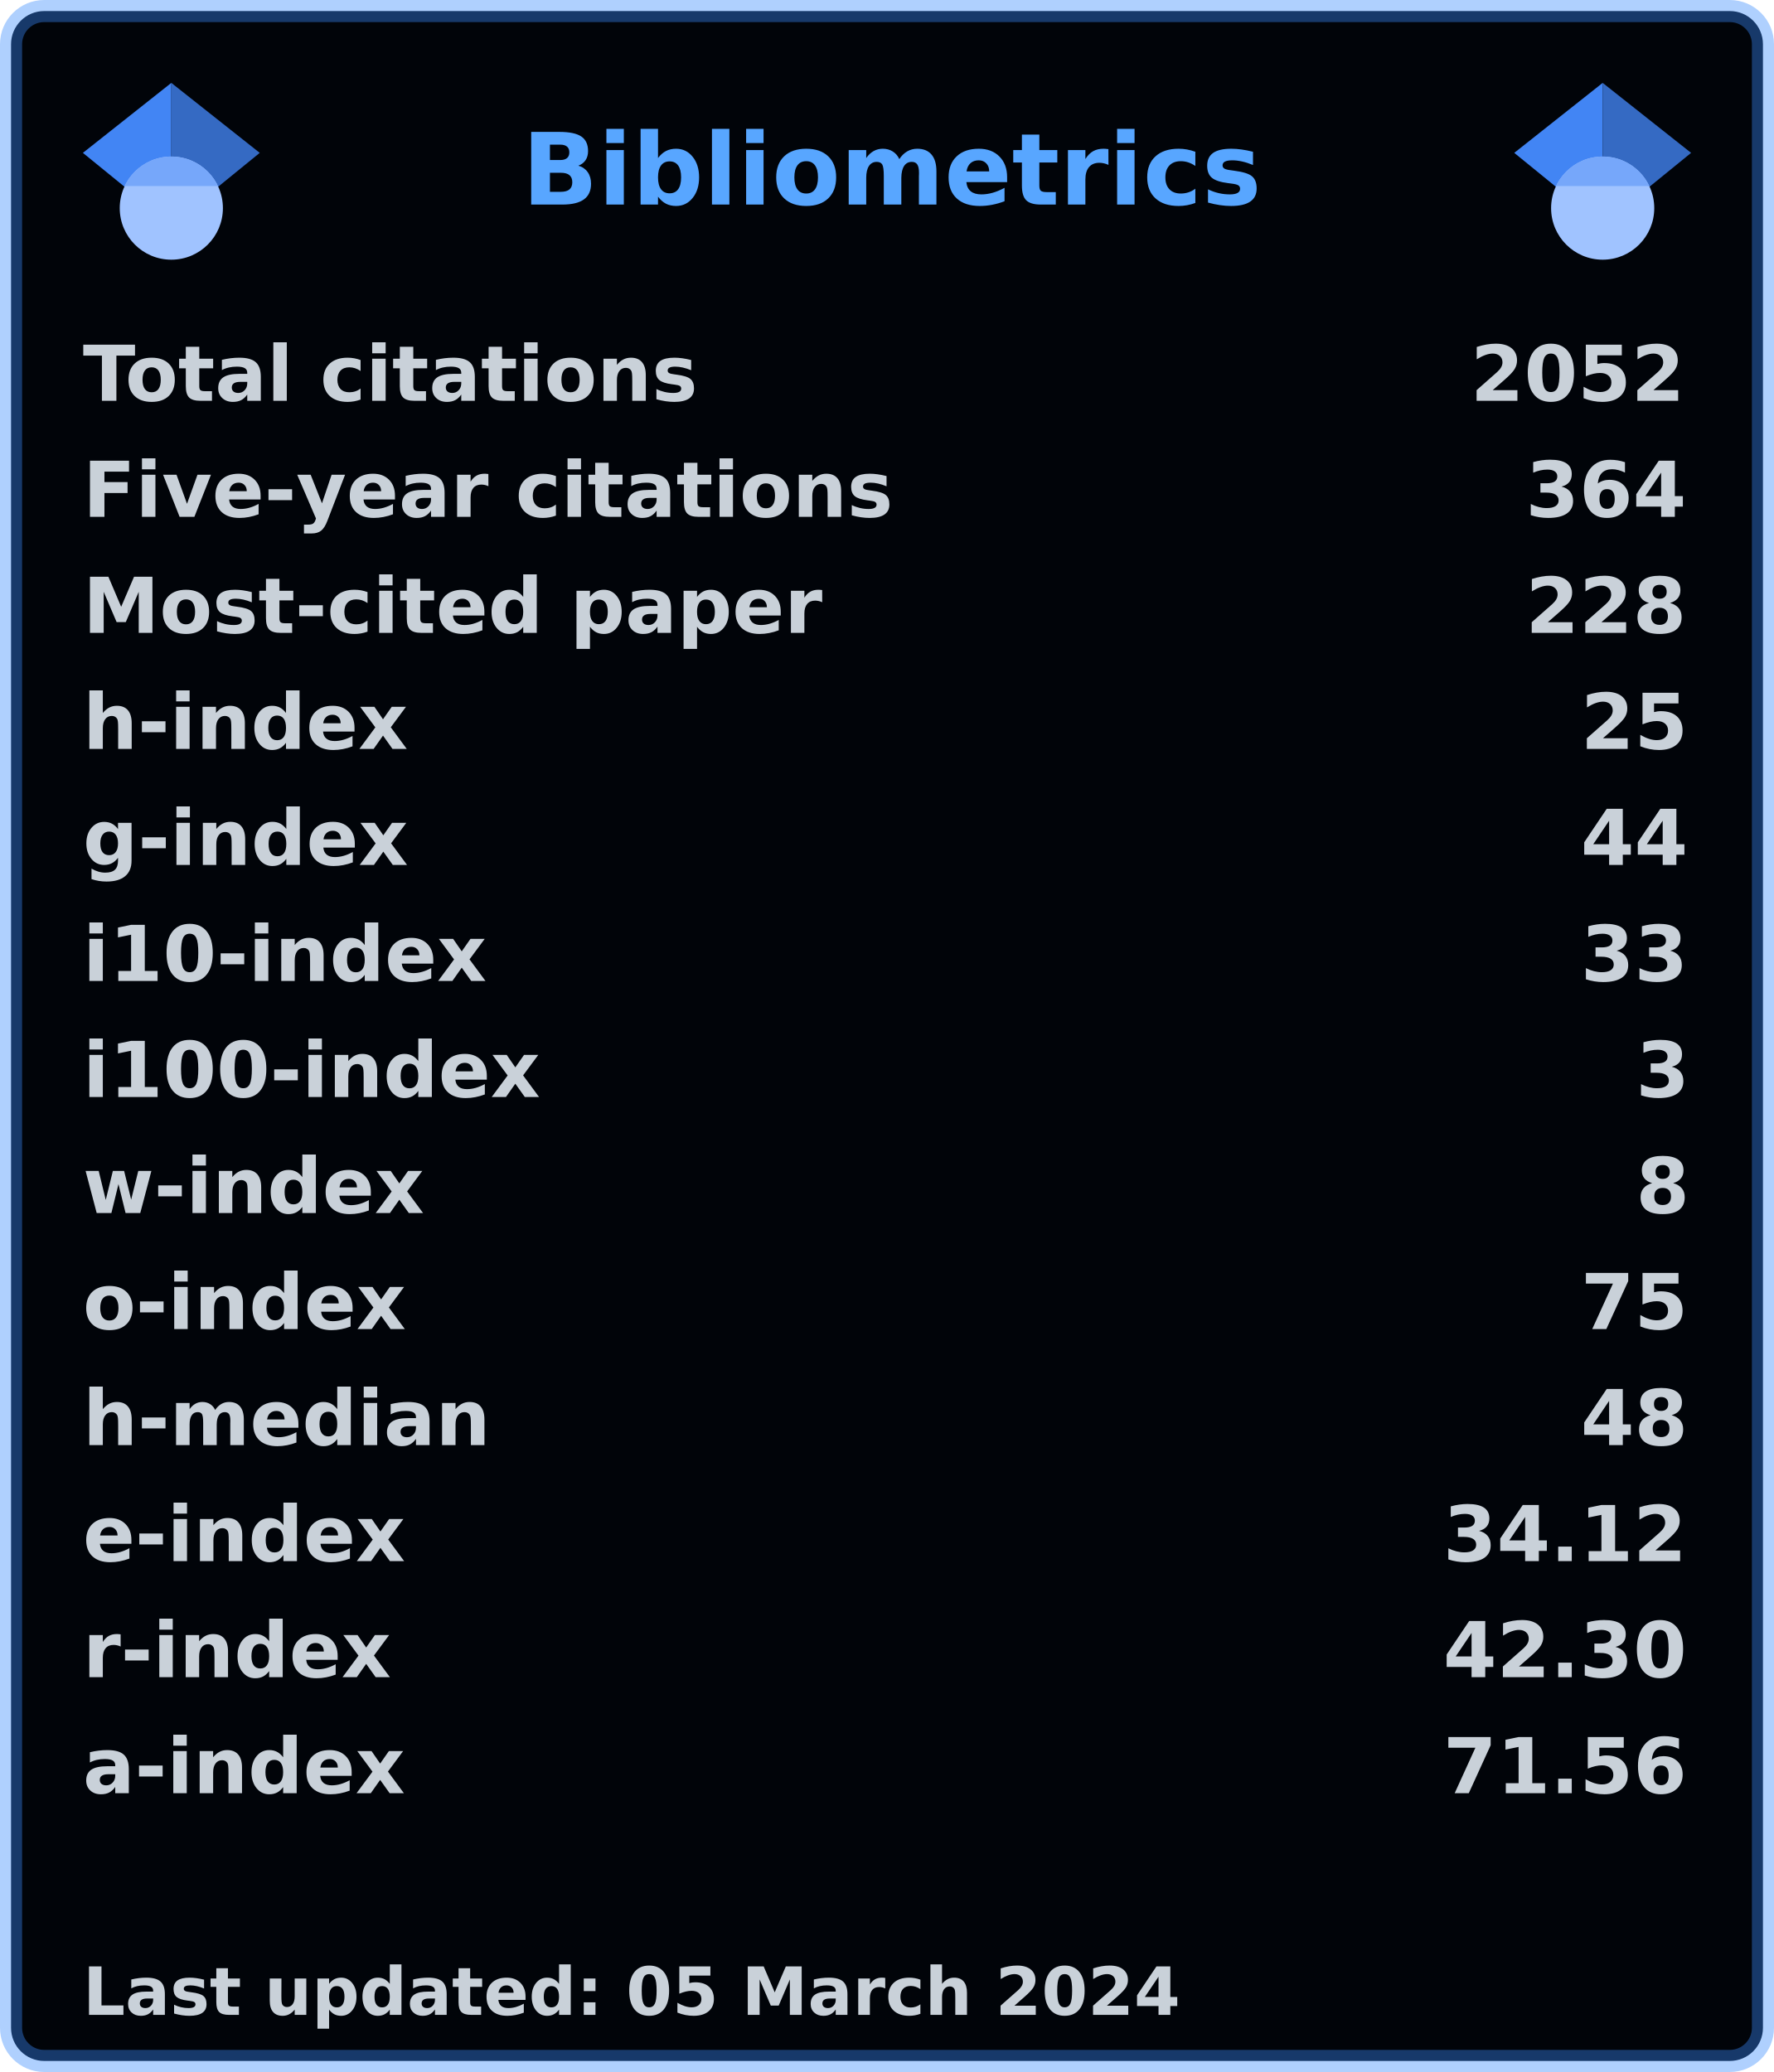
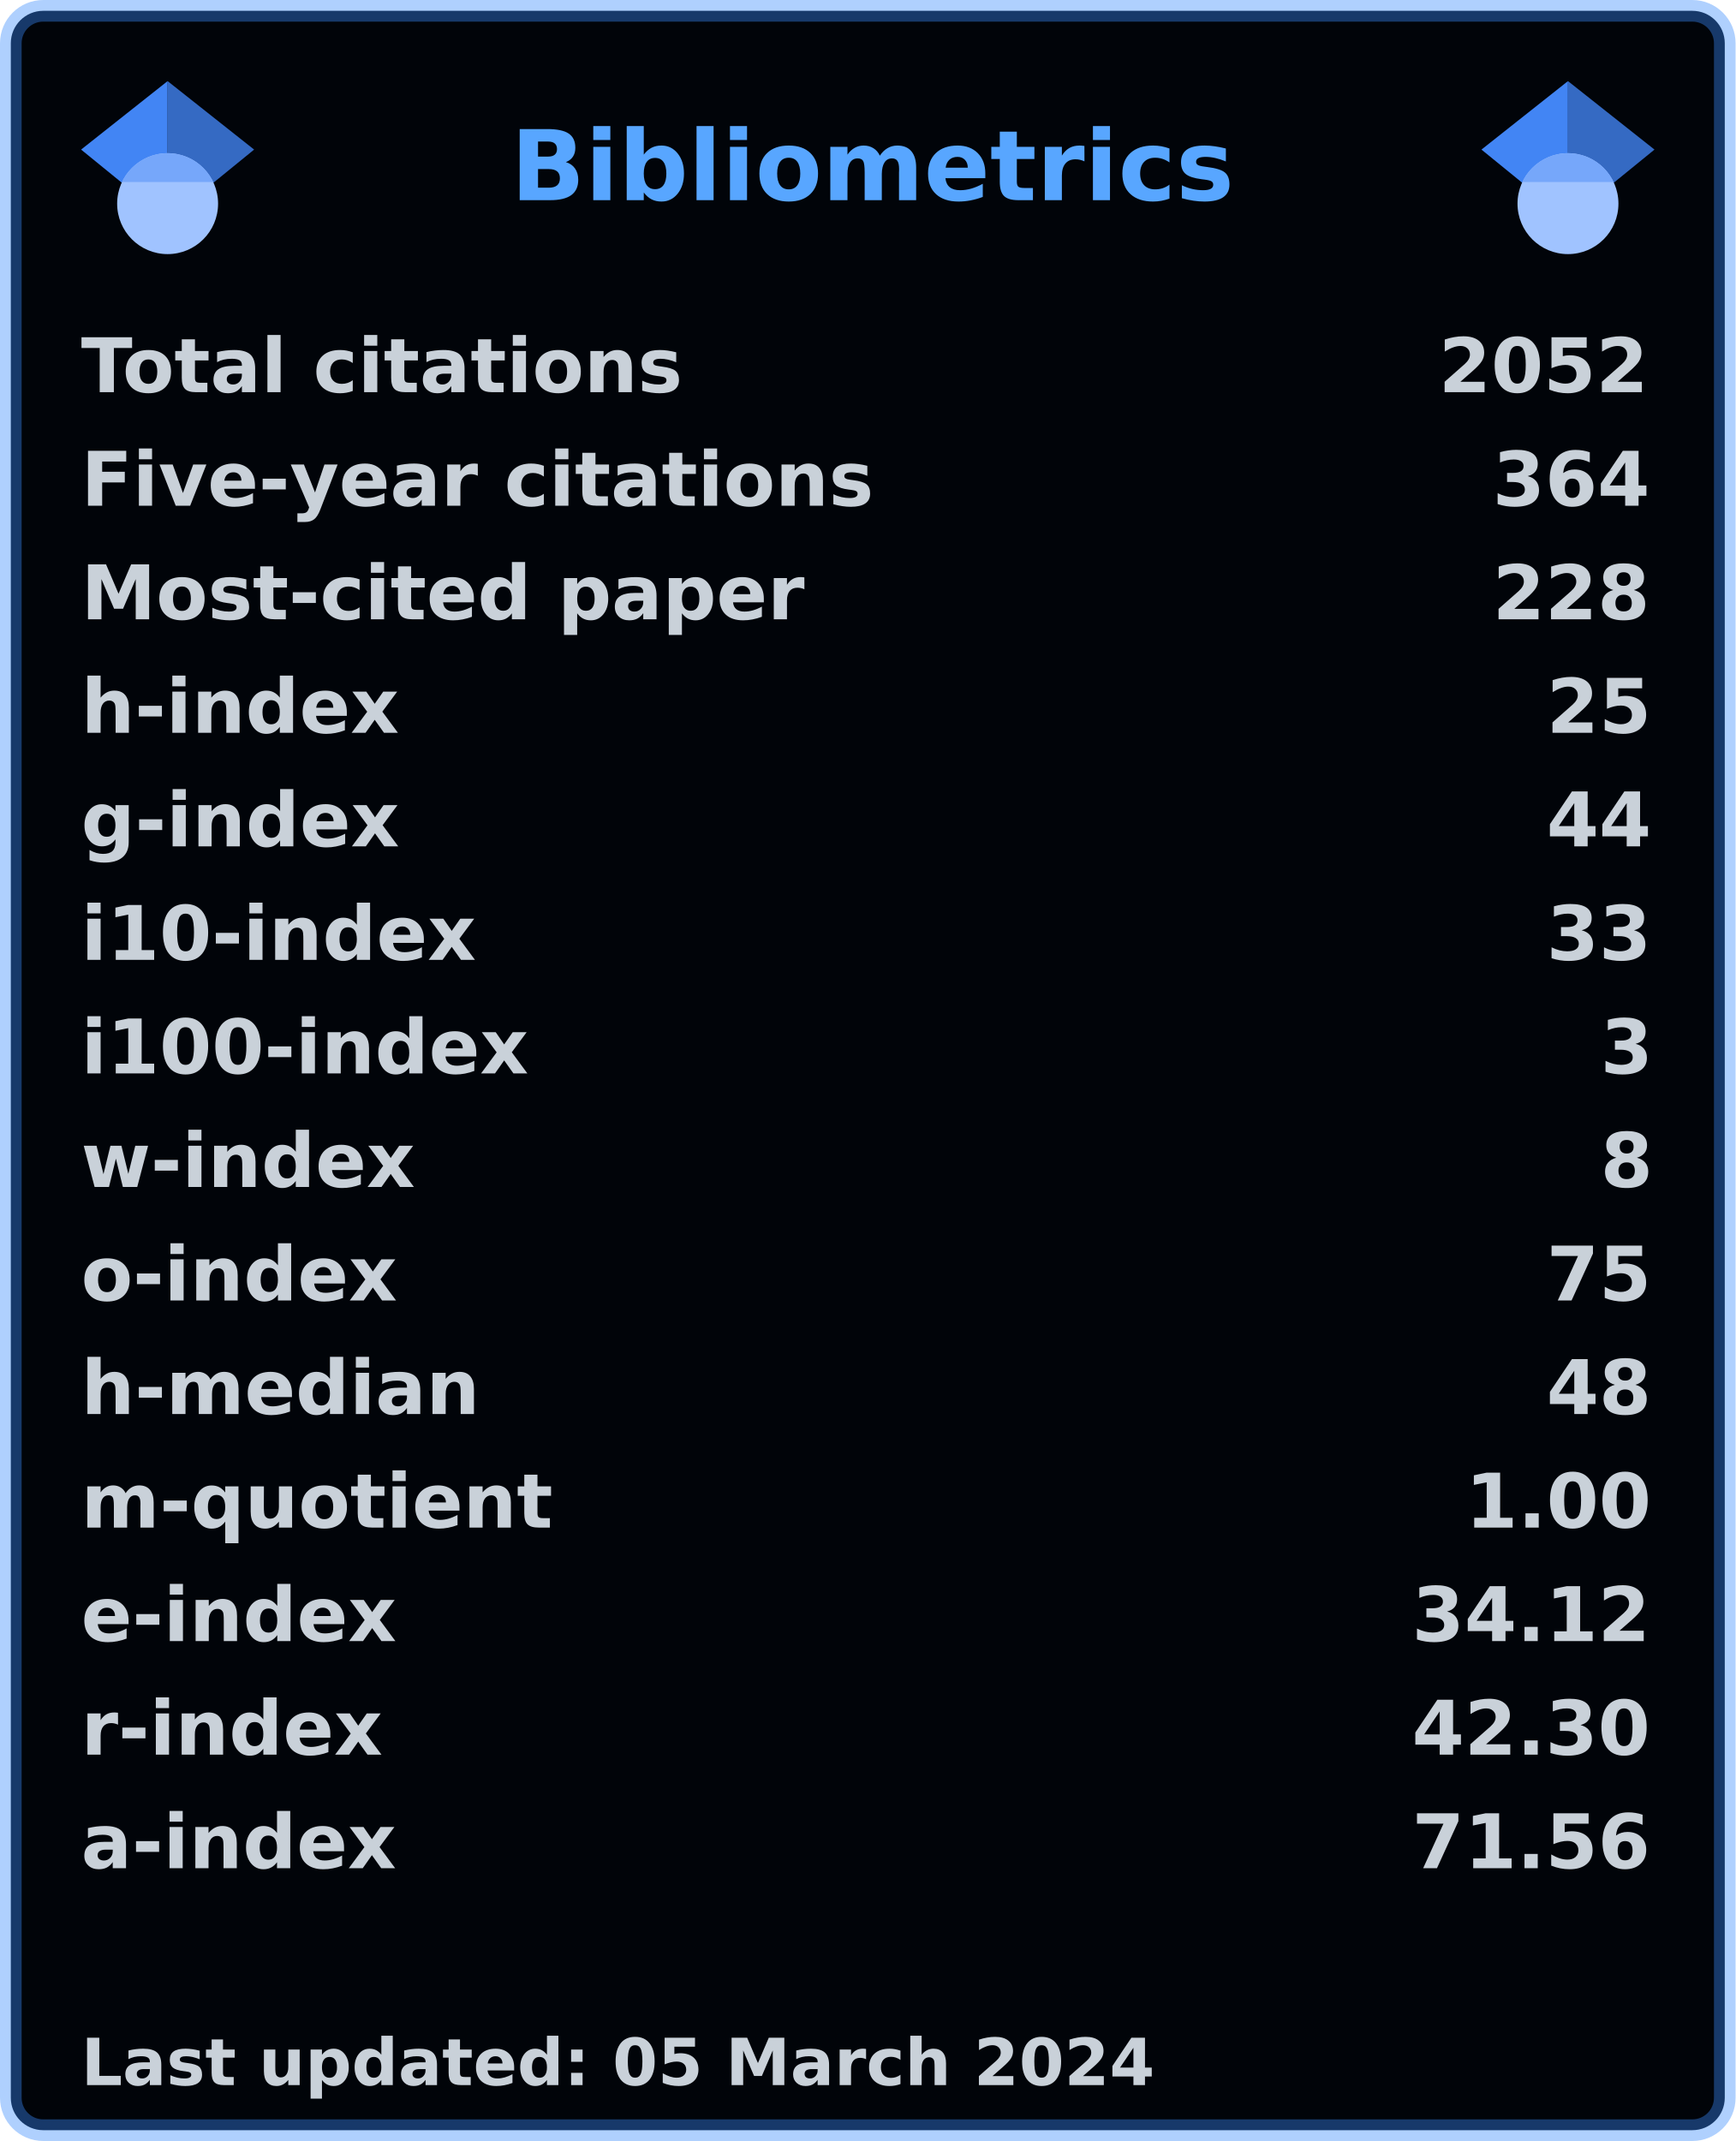
- <svg xmlns="http://www.w3.org/2000/svg" width="321" height="375" viewBox="0 0 321 375" lang="en" xml:lang="en">
-   <rect x="2" y="2" stroke-width="4" rx="6" width="317" height="371" stroke="rgba(56,139,253,0.4)" fill="#010409" />
+ <svg xmlns="http://www.w3.org/2000/svg" width="321" height="396" viewBox="0 0 321 396" lang="en" xml:lang="en">
+   <rect x="2" y="2" stroke-width="4" rx="6" width="317" height="392" stroke="rgba(56,139,253,0.4)" fill="#010409" />
  <g font-weight="600" font-size="110pt" font-family="Verdana,Geneva,DejaVu Sans,sans-serif" text-rendering="geometricPrecision">
    <text x="768" y="301" lengthAdjust="spacingAndGlyphs" textLength="1074" transform="scale(0.123)" fill="#58a6ff">Bibliometrics</text>
    <g fill="#c9d1d9">
      <g transform="translate(15, 60)">
        <g transform="scale(0.095)">
          <text lengthAdjust="spacingAndGlyphs" textLength="1170" x="0" y="132">Total citations</text>
          <text lengthAdjust="spacingAndGlyphs" textLength="420" x="2643" y="132">2052</text>
        </g>
      </g>
      <g transform="translate(15, 81)">
        <g transform="scale(0.095)">
          <text lengthAdjust="spacingAndGlyphs" textLength="1524" x="0" y="132">Five-year citations</text>
          <text lengthAdjust="spacingAndGlyphs" textLength="315" x="2748" y="132">364</text>
        </g>
      </g>
      <g transform="translate(15, 102)">
        <g transform="scale(0.095)">
          <text lengthAdjust="spacingAndGlyphs" textLength="1395" x="0" y="132">Most-cited paper</text>
          <text lengthAdjust="spacingAndGlyphs" textLength="315" x="2748" y="132">228</text>
        </g>
      </g>
      <g transform="translate(15, 123)">
        <g transform="scale(0.095)">
          <text lengthAdjust="spacingAndGlyphs" textLength="621" x="0" y="132">h-index</text>
          <text lengthAdjust="spacingAndGlyphs" textLength="210" x="2853" y="132">25</text>
        </g>
      </g>
      <g transform="translate(15, 144)">
        <g transform="scale(0.095)">
          <text lengthAdjust="spacingAndGlyphs" textLength="621" x="0" y="132">g-index</text>
          <text lengthAdjust="spacingAndGlyphs" textLength="210" x="2853" y="132">44</text>
        </g>
      </g>
      <g transform="translate(15, 165)">
        <g transform="scale(0.095)">
          <text lengthAdjust="spacingAndGlyphs" textLength="772" x="0" y="132">i10-index</text>
          <text lengthAdjust="spacingAndGlyphs" textLength="210" x="2853" y="132">33</text>
        </g>
      </g>
      <g transform="translate(15, 186)">
        <g transform="scale(0.095)">
          <text lengthAdjust="spacingAndGlyphs" textLength="878" x="0" y="132">i100-index</text>
          <text lengthAdjust="spacingAndGlyphs" textLength="105" x="2958" y="132">3</text>
        </g>
      </g>
      <g transform="translate(15, 207)">
        <g transform="scale(0.095)">
          <text lengthAdjust="spacingAndGlyphs" textLength="651" x="0" y="132">w-index</text>
          <text lengthAdjust="spacingAndGlyphs" textLength="105" x="2958" y="132">8</text>
        </g>
      </g>
      <g transform="translate(15, 228)">
        <g transform="scale(0.095)">
          <text lengthAdjust="spacingAndGlyphs" textLength="618" x="0" y="132">o-index</text>
          <text lengthAdjust="spacingAndGlyphs" textLength="210" x="2853" y="132">75</text>
        </g>
      </g>
      <g transform="translate(15, 249)">
        <g transform="scale(0.095)">
          <text lengthAdjust="spacingAndGlyphs" textLength="784" x="0" y="132">h-median</text>
          <text lengthAdjust="spacingAndGlyphs" textLength="210" x="2853" y="132">48</text>
        </g>
      </g>
      <g transform="translate(15, 270)">
        <g transform="scale(0.095)">
+           <text lengthAdjust="spacingAndGlyphs" textLength="914" x="0" y="132">m-quotient</text>
+           <text lengthAdjust="spacingAndGlyphs" textLength="368" x="2695" y="132">1.00</text>
+         </g>
+       </g>
+       <g transform="translate(15, 291)">
+         <g transform="scale(0.095)">
          <text lengthAdjust="spacingAndGlyphs" textLength="618" x="0" y="132">e-index</text>
          <text lengthAdjust="spacingAndGlyphs" textLength="472" x="2591" y="132">34.12</text>
        </g>
      </g>
-       <g transform="translate(15, 291)">
+       <g transform="translate(15, 312)">
        <g transform="scale(0.095)">
          <text lengthAdjust="spacingAndGlyphs" textLength="584" x="0" y="132">r-index</text>
          <text lengthAdjust="spacingAndGlyphs" textLength="472" x="2591" y="132">42.30</text>
        </g>
      </g>
-       <g transform="translate(15, 312)">
+       <g transform="translate(15, 333)">
        <g transform="scale(0.095)">
          <text lengthAdjust="spacingAndGlyphs" textLength="616" x="0" y="132">a-index</text>
          <text lengthAdjust="spacingAndGlyphs" textLength="472" x="2591" y="132">71.56</text>
        </g>
      </g>
-       <g transform="translate(15, 354)">
+       <g transform="translate(15, 375)">
        <g transform="scale(0.082)">
          <text lengthAdjust="spacingAndGlyphs" textLength="2425" x="0" y="130">Last updated: 05 March 2024</text>
        </g>
      </g>
      <svg x="15" y="15" width="32" height="32" viewBox="0 0 512 512">
        <path fill="#4285f4" d="M256 411.12L0 202.667 256 0z" />
        <path fill="#356ac3" d="M256 411.12l256-208.453L256 0z" />
        <circle fill="#a0c3ff" cx="256" cy="362.667" r="149.333" />
        <path fill="#76a7fa" d="M121.037 298.667c23.968-50.453 75.392-85.334 134.963-85.334s110.995 34.881 134.963 85.334H121.037z" />
      </svg>
      <svg x="274" y="15" width="32" height="32" viewBox="0 0 512 512">
        <path fill="#4285f4" d="M256 411.12L0 202.667 256 0z" />
        <path fill="#356ac3" d="M256 411.12l256-208.453L256 0z" />
        <circle fill="#a0c3ff" cx="256" cy="362.667" r="149.333" />
        <path fill="#76a7fa" d="M121.037 298.667c23.968-50.453 75.392-85.334 134.963-85.334s110.995 34.881 134.963 85.334H121.037z" />
      </svg>
    </g>
  </g>
</svg>
